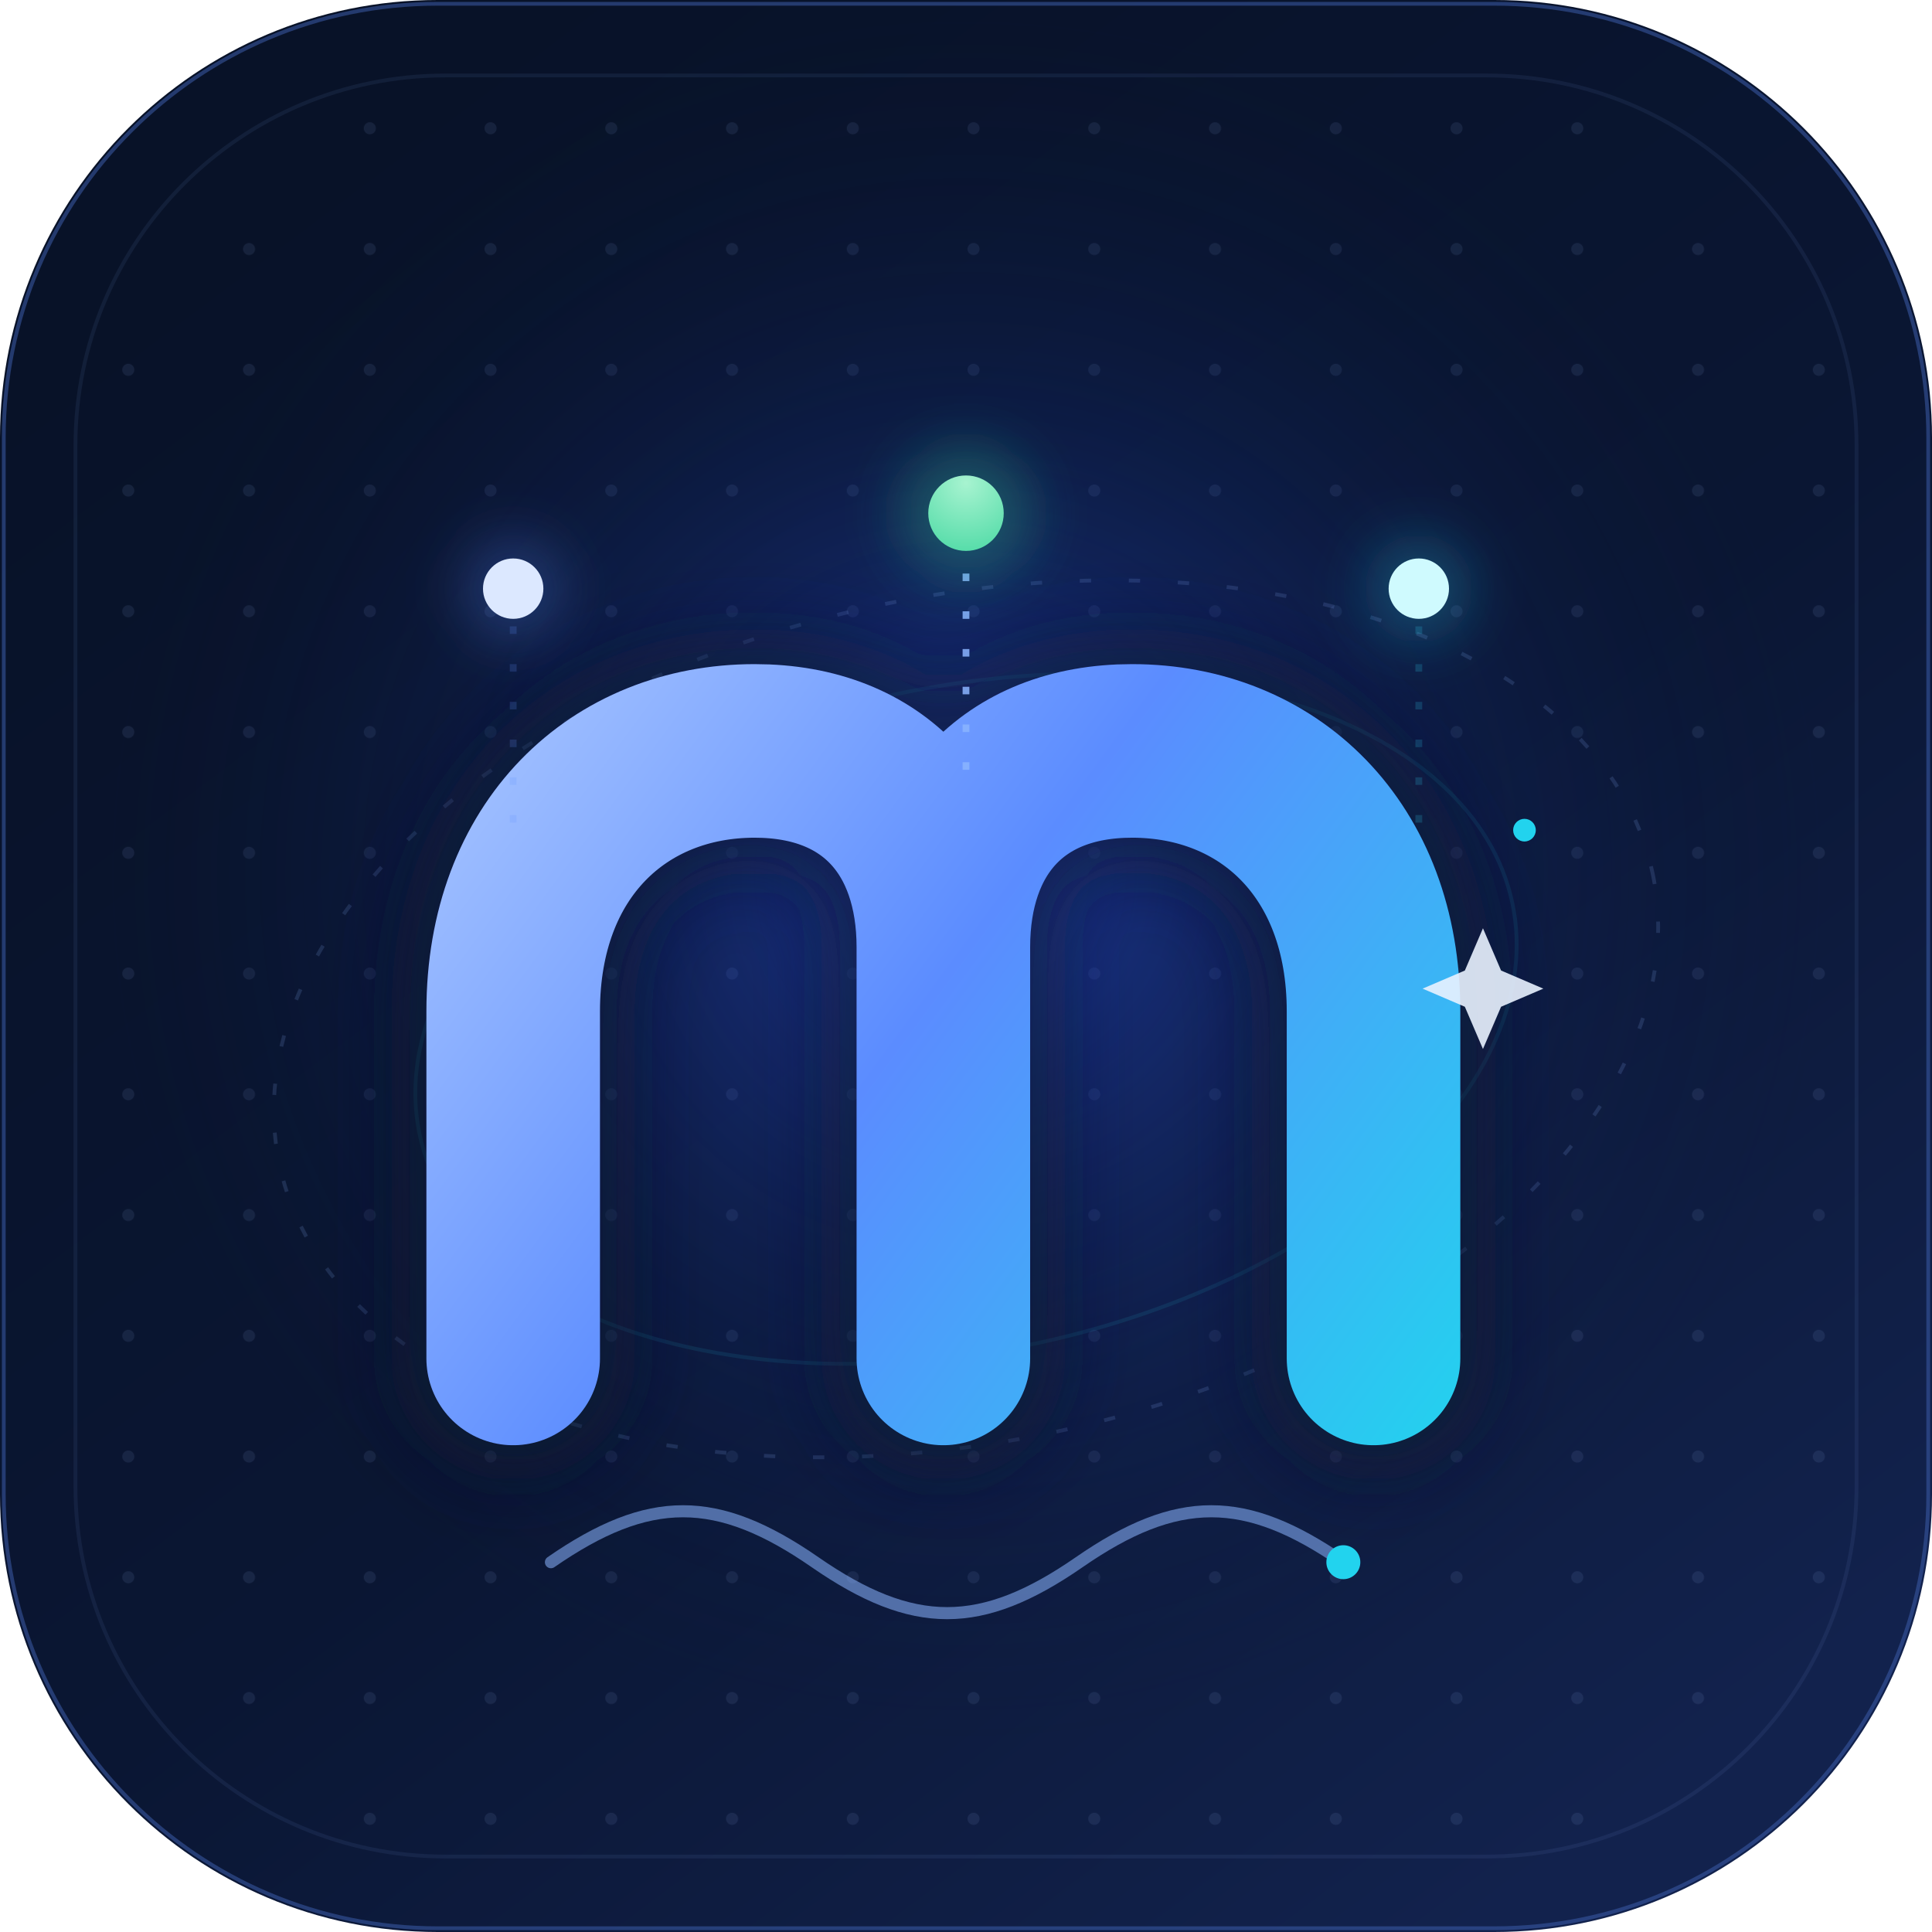
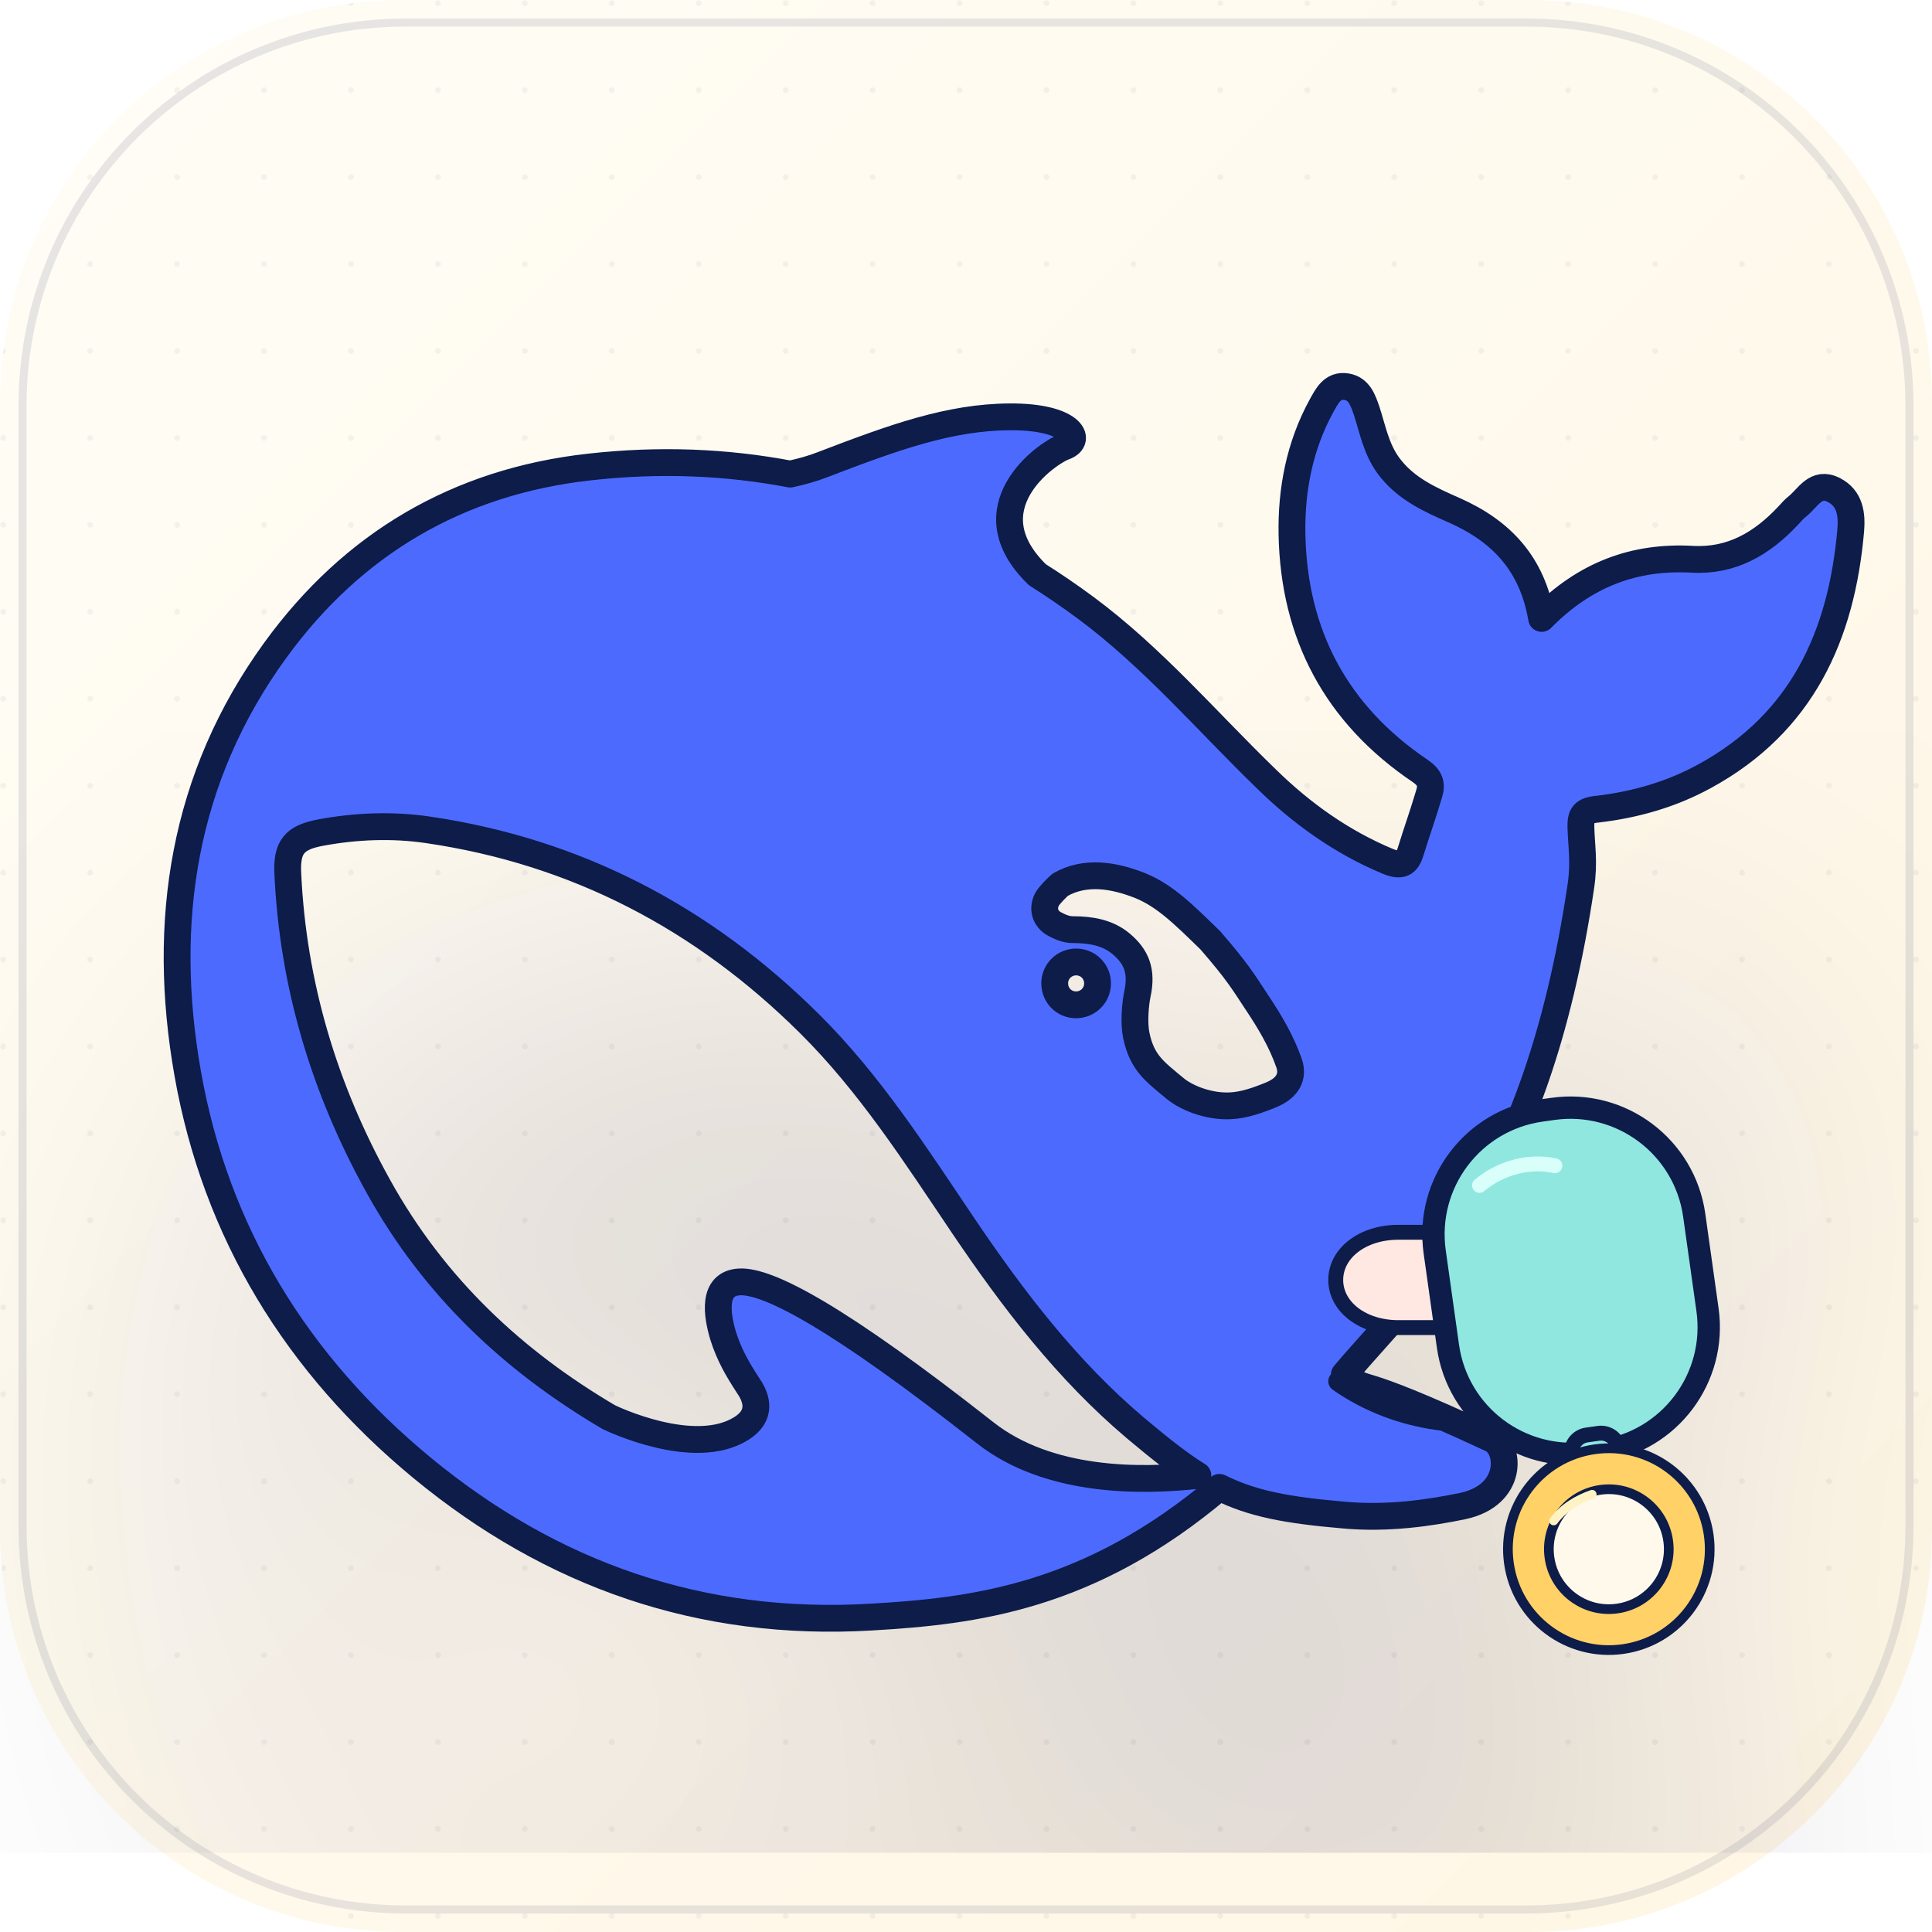
- <svg xmlns="http://www.w3.org/2000/svg" width="512" height="512" viewBox="0 0 512 512" fill="none" role="img" aria-labelledby="title desc">
+ <svg xmlns="http://www.w3.org/2000/svg" width="1200" height="1200" viewBox="0 0 1200 1200" fill="none" role="img" aria-labelledby="it id">
  <defs>
-     <linearGradient id="bg" x1="96" y1="32" x2="432" y2="480" gradientUnits="userSpaceOnUse">
-       <stop stop-color="#081228" />
-       <stop offset="0.55" stop-color="#0A1633" />
-       <stop offset="1" stop-color="#12224D" />
+     <filter id="wsh" x="-15%" y="-15%" width="130%" height="130%">
+       <feDropShadow dx="0" dy="18" stdDeviation="12" flood-color="#0B1B4A" flood-opacity="0.14" />
+     </filter>
+     <linearGradient id="card" x1="0" y1="0" x2="1200" y2="1200" gradientUnits="userSpaceOnUse">
+       <stop stop-color="#FFFDF6" />
+       <stop offset="1" stop-color="#FFF6E4" />
    </linearGradient>
-     <linearGradient id="mark" x1="120" y1="180" x2="392" y2="380" gradientUnits="userSpaceOnUse">
-       <stop stop-color="#A9C6FF" />
-       <stop offset="0.45" stop-color="#5B8CFF" />
-       <stop offset="1" stop-color="#22D3EE" />
-     </linearGradient>
-     <linearGradient id="line" x1="120" y1="150" x2="392" y2="150" gradientUnits="userSpaceOnUse">
-       <stop stop-color="#5B8CFF" stop-opacity="0.1" />
-       <stop offset="0.5" stop-color="#8AB4FF" stop-opacity="0.85" />
-       <stop offset="1" stop-color="#22D3EE" stop-opacity="0.1" />
-     </linearGradient>
-     <radialGradient id="glow" cx="0" cy="0" r="1" gradientTransform="translate(256 232) rotate(90) scale(232)" gradientUnits="userSpaceOnUse">
-       <stop stop-color="#2F5BFF" stop-opacity="0.5" />
-       <stop offset="0.55" stop-color="#1B3A9E" stop-opacity="0.18" />
-       <stop offset="1" stop-color="#0A1633" stop-opacity="0" />
-     </radialGradient>
-     <radialGradient id="mint" cx="0" cy="0" r="1" gradientTransform="translate(256 128) rotate(90) scale(26)" gradientUnits="userSpaceOnUse">
-       <stop stop-color="#A7F3D0" />
-       <stop offset="1" stop-color="#34D399" />
-     </radialGradient>
-     <filter id="soft" x="-60%" y="-60%" width="220%" height="220%">
-       <feGaussianBlur stdDeviation="10" />
-     </filter>
-     <filter id="nodeGlow" x="-200%" y="-200%" width="500%" height="500%">
-       <feGaussianBlur stdDeviation="7" />
-     </filter>
-     <pattern id="grid" width="32" height="32" patternUnits="userSpaceOnUse">
-       <circle cx="2" cy="2" r="1.6" fill="#9DB8F5" fill-opacity="0.18" />
+     <pattern id="dots" width="54" height="54" patternUnits="userSpaceOnUse">
+       <circle cx="2" cy="2" r="1.8" fill="#0B1B4A" fill-opacity="0.05" />
    </pattern>
  </defs>
-   <rect width="512" height="512" rx="116" fill="url(#bg)" />
-   <rect x="1" y="1" width="510" height="510" rx="115" stroke="#3B5BA8" stroke-opacity="0.55" />
-   <rect x="20" y="20" width="472" height="472" rx="98" stroke="#8AB4FF" stroke-opacity="0.08" />
-   <rect x="24" y="24" width="464" height="464" rx="96" fill="url(#grid)" opacity="0.55" />
-   <circle cx="256" cy="236" r="236" fill="url(#glow)" />
-   <ellipse cx="256" cy="270" rx="186" ry="112" transform="rotate(-12 256 270)" stroke="#8AB4FF" stroke-opacity="0.16" stroke-dasharray="3 10" />
-   <ellipse cx="256" cy="270" rx="148" ry="88" transform="rotate(-12 256 270)" stroke="#22D3EE" stroke-opacity="0.1" />
-   <path d="M136 360V268c0-43 28-69 64-69 32 0 50 21 50 52v109m0-109c0-31 18-52 50-52 36 0 64 26 64 69v92" stroke="#0A1633" stroke-width="64" stroke-linecap="round" stroke-linejoin="round" opacity="0.55" filter="url(#soft)" />
-   <path d="M136 360V268c0-43 28-69 64-69 32 0 50 21 50 52v109m0-109c0-31 18-52 50-52 36 0 64 26 64 69v92" stroke="url(#mark)" stroke-width="46" stroke-linecap="round" stroke-linejoin="round" />
-   <path d="M136 166v52M256 152v60M376 166v52" stroke="url(#line)" stroke-width="1.8" stroke-dasharray="2 8" />
-   <g>
-     <circle cx="136" cy="156" r="14" fill="#5B8CFF" fill-opacity="0.24" filter="url(#nodeGlow)" />
-     <circle cx="136" cy="156" r="8" fill="#DCE8FF" />
-     <circle cx="256" cy="136" r="18" fill="#34D399" fill-opacity="0.28" filter="url(#nodeGlow)" />
-     <circle cx="256" cy="136" r="10" fill="url(#mint)" />
-     <circle cx="376" cy="156" r="14" fill="#22D3EE" fill-opacity="0.24" filter="url(#nodeGlow)" />
-     <circle cx="376" cy="156" r="8" fill="#CFFAFE" />
+   <rect width="1200" height="1200" rx="250" fill="url(#card)" />
+   <rect width="1200" height="1200" rx="250" fill="url(#dots)" />
+   <rect x="14" y="14" width="1172" height="1172" rx="238" stroke="#0B1B4A" stroke-opacity="0.10" stroke-width="5" />
+   <g transform="translate(0 120)">
+     <g transform="translate(110 120) scale(18.5)" filter="url(#wsh)">
+       <path d="M55.613,3.471c-.595-.292-.852.264-1.2.547-.119.091-.22.209-.321.319-.87.929-1.887,1.54-3.215,1.467-1.942-.109-3.599.501-5.065,1.986-.311-1.831-1.346-2.925-2.922-3.626-.824-.364-1.658-.729-2.235-1.522-.403-.565-.513-1.193-.714-1.813-.128-.373-.257-.756-.687-.82-.467-.073-.65.319-.834.647-.733,1.339-1.017,2.815-.989,4.31.064,3.362,1.484,6.041,4.305,7.945.321.219.403.437.302.756-.192.656-.421,1.294-.623,1.95-.128.419-.321.51-.769.328-1.548-.647-2.885-1.603-4.067-2.76-2.006-1.941-3.819-4.082-6.082-5.758-.531-.392-1.062-.756-1.612-1.103-2.308-2.241.302-4.082.907-4.3.632-.228.22-1.012-1.823-1.002-2.042.009-3.911.692-6.292,1.603-.348.137-.715.237-1.09.319-2.162-.41-4.405-.501-6.75-.237-4.415.492-7.941,2.578-10.533,6.141C.191,13.129-.541,17.994.356,23.069c.943,5.348,3.673,9.776,7.868,13.239,4.351,3.59,9.361,5.348,15.076,5.011,3.471-.2,7.336-.665,11.696-4.355,1.099.547,2.253.765,4.167.929,1.475.137,2.894-.073,3.993-.3,1.722-.364,1.603-1.959.98-2.251-5.047-2.351-3.938-1.394-4.946-2.168,2.564-3.034,6.43-6.186,7.941-16.4.119-.811.018-1.321,0-1.977-.009-.401.082-.556.54-.601,1.264-.146,2.491-.492,3.618-1.111,3.27-1.786,4.589-4.72,4.9-8.236.046-.538-.009-1.093-.577-1.376ZM27.119,35.123c-4.891-3.845-7.263-5.111-8.243-5.057-.916.055-.751,1.103-.55,1.786.211.674.485,1.139.87,1.731.266.392.449.975-.266,1.412-1.575.975-4.314-.328-4.442-.392-3.187-1.877-5.853-4.355-7.73-7.744-1.813-3.262-2.867-6.761-3.041-10.496-.046-.902.22-1.221,1.117-1.385,1.181-.219,2.4-.264,3.581-.091,4.992.729,9.242,2.961,12.804,6.496,2.033,2.014,3.572,4.419,5.157,6.77,1.685,2.496,3.499,4.875,5.807,6.824.815.683,1.465,1.203,2.088,1.585-1.877.209-5.01.255-7.153-1.44ZM29.464,20.044c0-.401.321-.72.724-.72.092,0,.174.018.247.045.101.037.192.091.266.173.128.128.202.31.202.501,0,.401-.321.72-.723.72s-.715-.319-.715-.72ZM36.745,23.78c-.467.191-.934.355-1.383.373-.696.036-1.456-.246-1.868-.592-.641-.538-1.099-.838-1.291-1.777-.083-.401-.037-1.02.037-1.376.165-.765-.018-1.257-.559-1.704-.44-.364-.998-.465-1.612-.465-.229,0-.44-.1-.595-.182-.257-.128-.467-.446-.266-.838.064-.127.376-.437.449-.492.834-.474,1.795-.319,2.684.036.824.337,1.447.957,2.345,1.831.916,1.057,1.081,1.349,1.603,2.141.412.62.788,1.257,1.044,1.986.156.456-.046.829-.586,1.057Z" fill="#4D6BFE" stroke="#0B1B4A" stroke-width="0.9" stroke-linejoin="round" />
+       <path d="M39 33.4c2 1.4 4.6 1.7 6.6 1" stroke="#0B1B4A" stroke-width="0.7" stroke-linecap="round" fill="none" />
+       <path d="M41 28.4h3v3.2h-3c-1.2 0-2.1-.7-2.1-1.6s.9-1.6 2.1-1.6Z" fill="#FFE8E1" stroke="#0B1B4A" stroke-width="0.5" />
+       <g transform="rotate(-8 47 30)">
+         <rect x="42.4" y="24.2" width="8.8" height="11.6" rx="4.2" fill="#FFF9EC" />
+         <rect x="42.4" y="24.2" width="8.8" height="11.6" rx="4.2" fill="#8FE7E0" stroke="#0B1B4A" stroke-width="0.75" />
+         <path d="M44.2 26.4c.8-.5 1.8-.6 2.6-.3" stroke="#D8FFFA" stroke-width="0.5" stroke-linecap="round" />
+         <rect x="46" y="35.2" width="1.6" height="2" rx="0.6" fill="#8FE7E0" stroke="#0B1B4A" stroke-width="0.5" />
+         <circle cx="46.8" cy="39.1" r="2.7" fill="#FFF9EC" />
+         <circle cx="46.8" cy="39.1" r="2.7" fill="none" stroke="#0B1B4A" stroke-width="1.7" />
+         <circle cx="46.8" cy="39.1" r="2.7" fill="none" stroke="#FFD166" stroke-width="1.05" />
+         <path d="M45.1 37.9c.4-.4.9-.6 1.4-.7" stroke="#FFF3C4" stroke-width="0.3" stroke-linecap="round" />
+       </g>
+     </g>
  </g>
-   <path d="M146 414c26-18 44-18 70 0s44 18 70 0 44-18 70 0" stroke="#8AB4FF" stroke-opacity="0.55" stroke-width="3.2" stroke-linecap="round" />
-   <circle cx="356" cy="414" r="4.5" fill="#22D3EE" />
-   <path d="M393 246l4.8 11.2L409 262l-11.2 4.8L393 278l-4.8-11.2L377 262l11.2-4.8L393 246z" fill="#E9F2FF" fill-opacity="0.9" />
-   <circle cx="404" cy="220" r="3" fill="#22D3EE" />
</svg>
